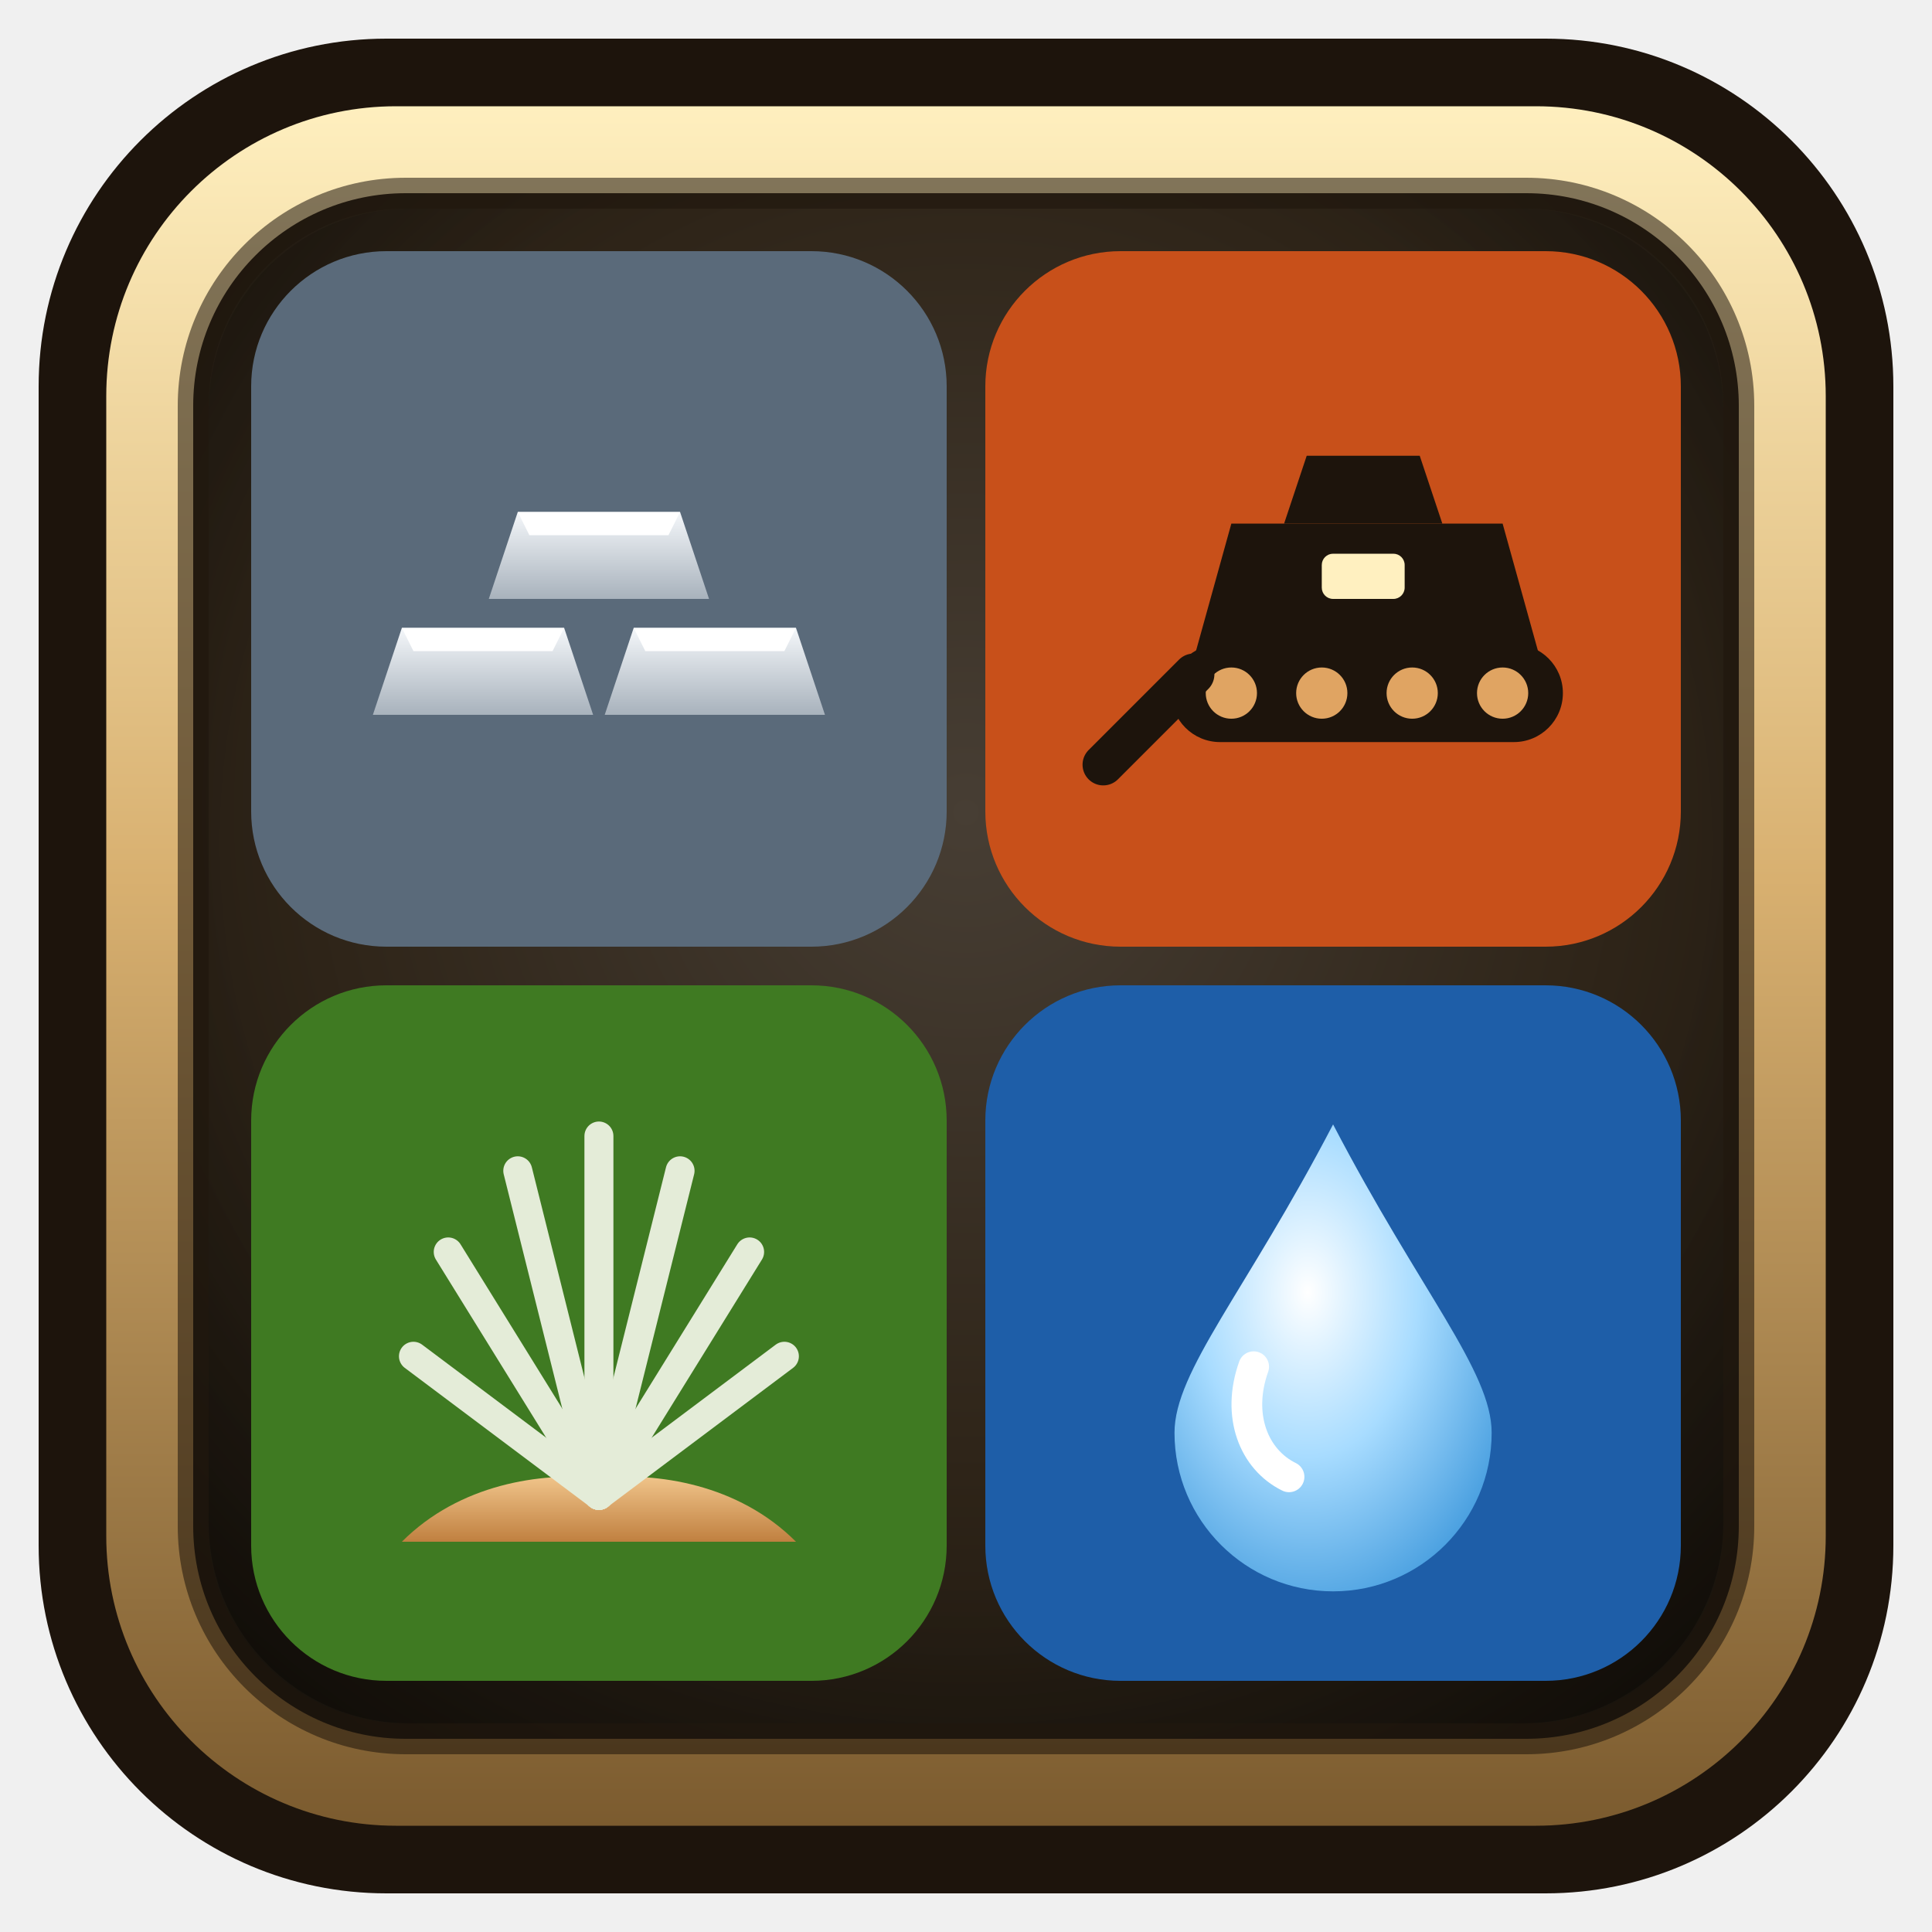
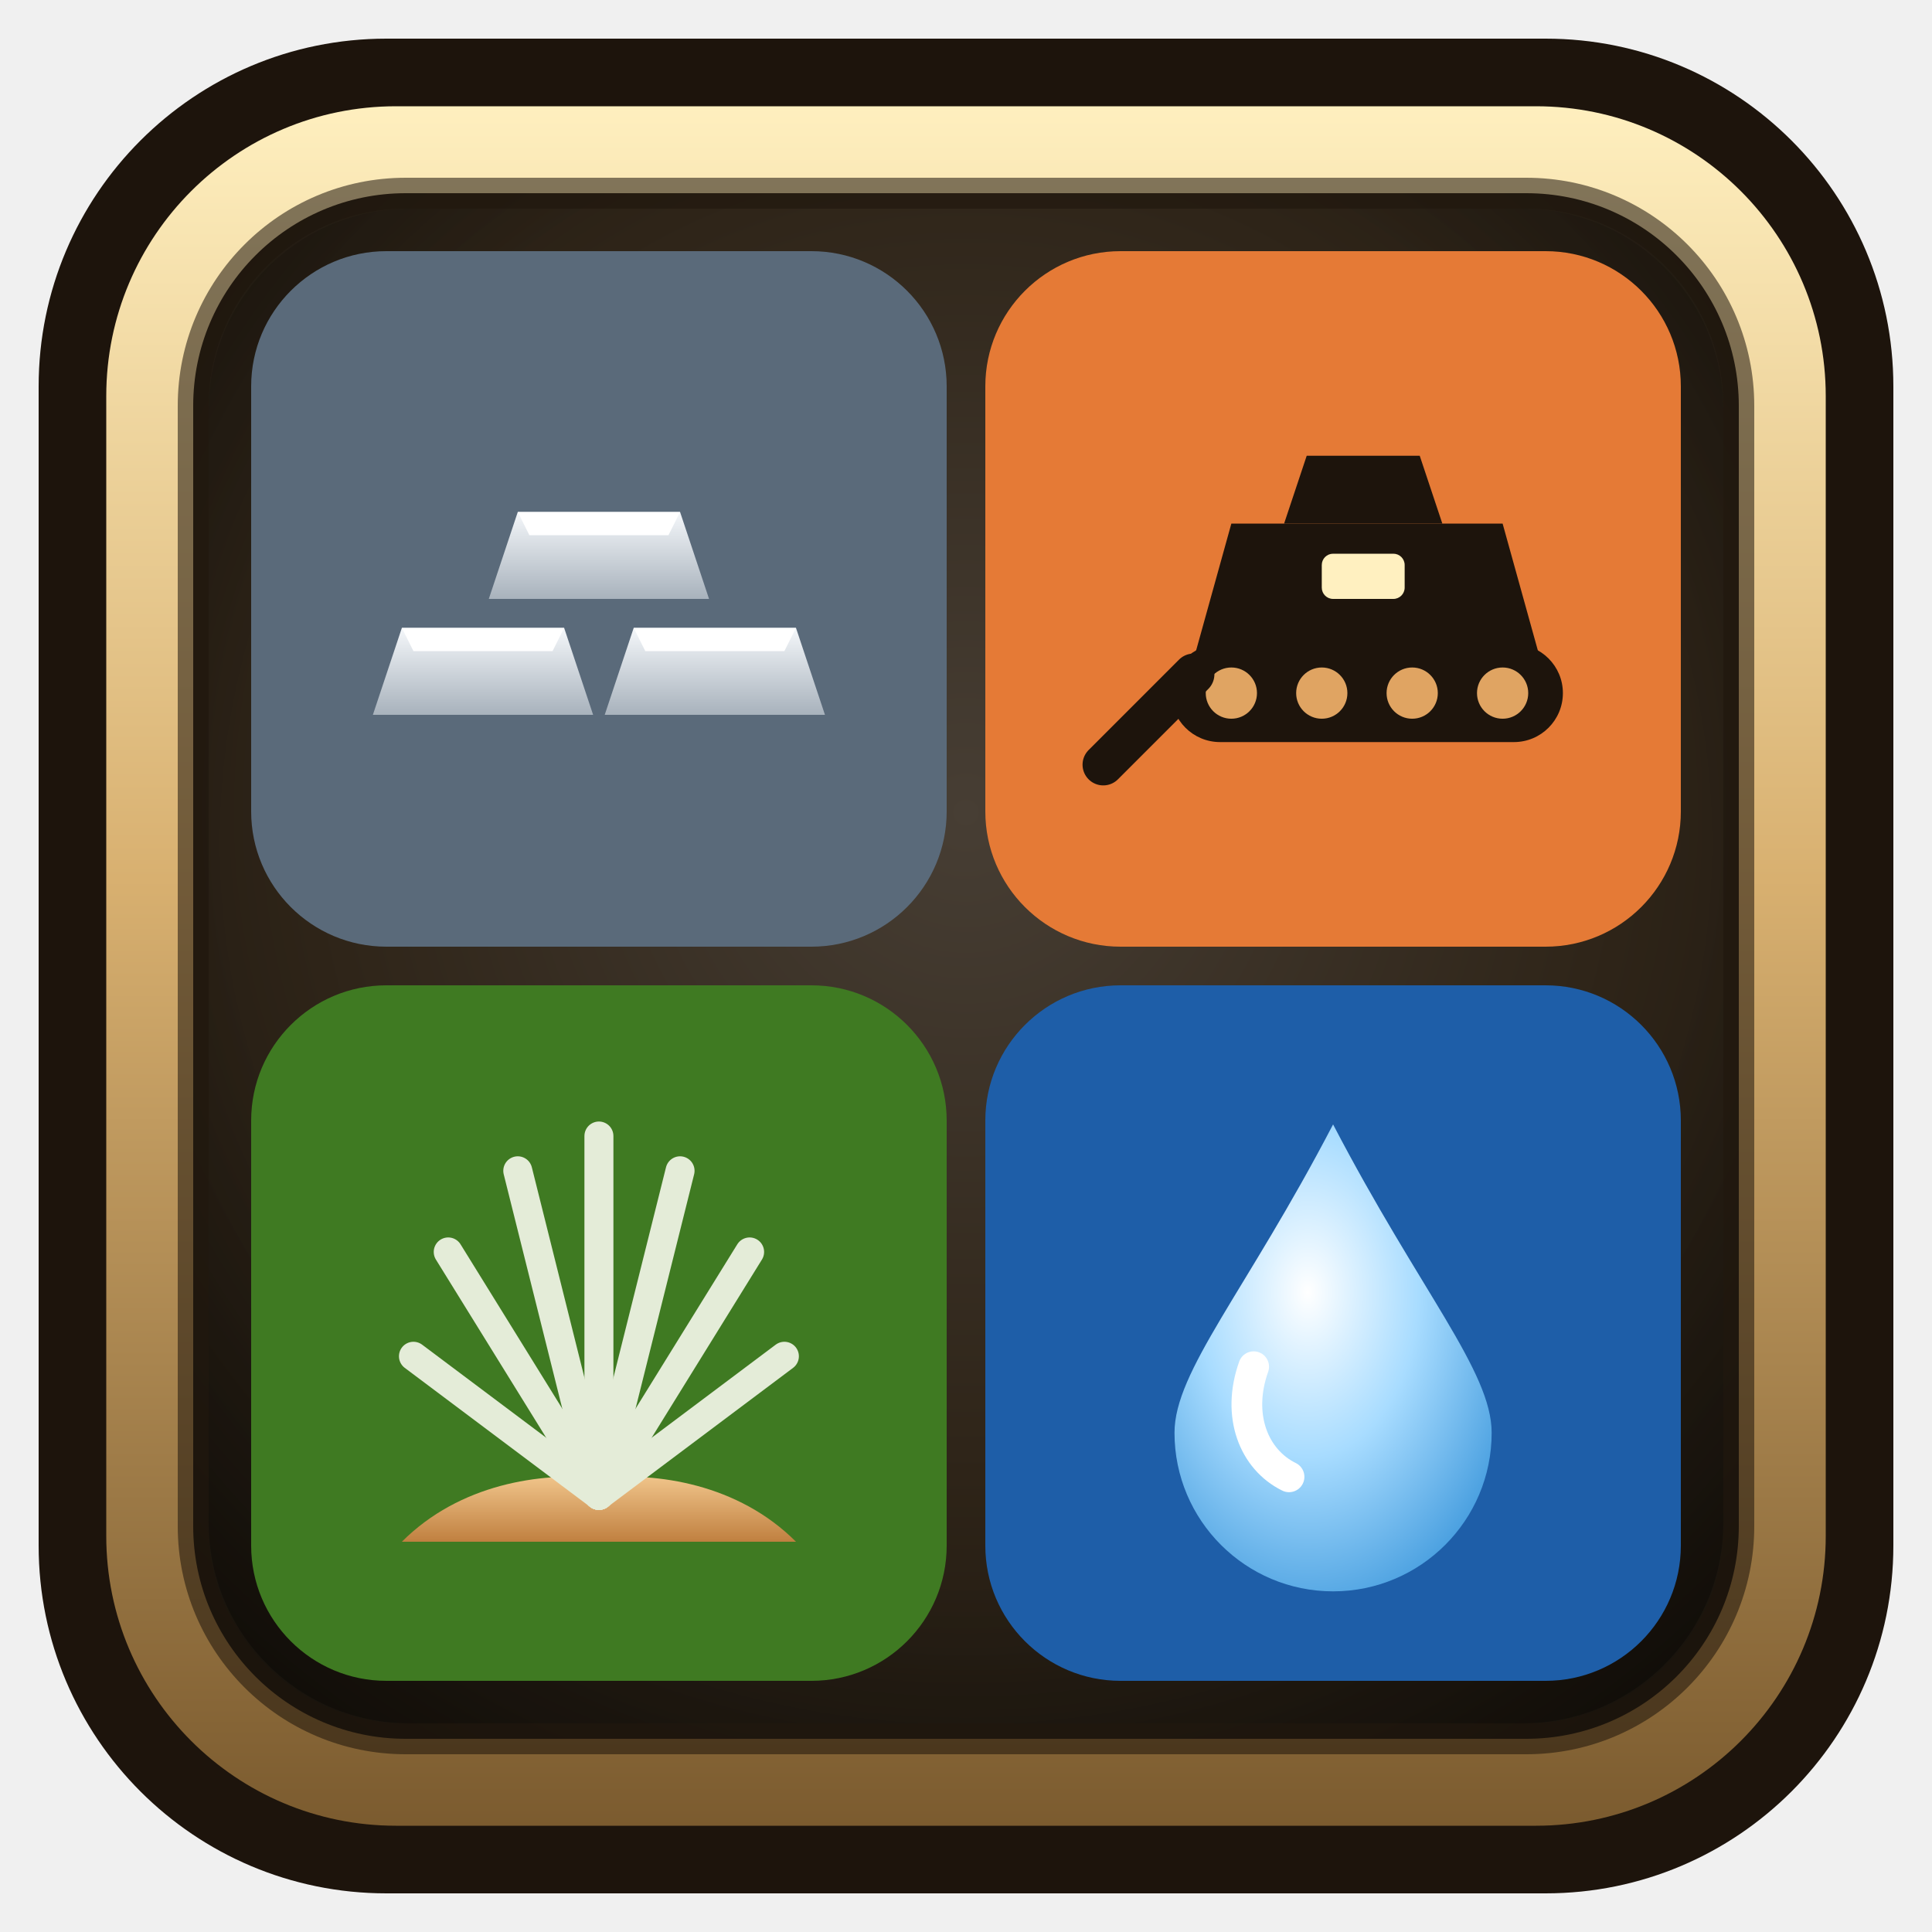
<svg xmlns="http://www.w3.org/2000/svg" viewBox="0 0 100 100" width="100" height="100">
  <defs>
    <linearGradient id="p0" x1="0" y1="0" x2="0" y2="1">
      <stop offset="0.00" stop-color="#f0c48a" />
      <stop offset="1.00" stop-color="#c08040" />
    </linearGradient>
    <radialGradient id="p1" cx="42%" cy="36%" r="70%">
      <stop offset="0.00" stop-color="#ffffff" />
      <stop offset="0.50" stop-color="#a8dcff" />
      <stop offset="1.00" stop-color="#4aa0e0" />
    </radialGradient>
  </defs>
  <g transform="translate(0.0,0.0) scale(1)">
    <defs>
      <radialGradient id="res-any-standard-face" cx=".5" cy=".4" r=".72">
        <stop offset="0" stop-color="#473e34" />
        <stop offset=".6" stop-color="#2e2418" />
        <stop offset="1" stop-color="#19140d" />
      </radialGradient>
      <linearGradient id="res-any-standard-rim" x1="0" y1="0" x2="0" y2="1">
        <stop offset="0" stop-color="#fff0c0" />
        <stop offset=".45" stop-color="#d8b070" />
        <stop offset="1" stop-color="#7a5a2e" />
      </linearGradient>
      <radialGradient id="res-any-standard-inner" cx=".5" cy=".42" r=".7">
        <stop offset=".68" stop-color="#000" stop-opacity="0" />
        <stop offset="1" stop-color="#000" stop-opacity=".3" />
      </radialGradient>
    </defs>
    <rect x="2" y="2" width="96" height="96" rx="18" fill="#1d140c" />
    <rect x="5.5" y="5.5" width="89" height="89" rx="15" fill="url(#res-any-standard-rim)" />
    <rect x="10" y="10" width="80" height="80" rx="11" fill="url(#res-any-standard-face)" stroke="#1d140c" stroke-opacity=".55" stroke-width="1.6" />
    <rect x="10.8" y="10.8" width="78.4" height="78.4" rx="10.4" fill="url(#res-any-standard-inner)" />
    <rect x="13" y="13" width="36" height="36" rx="7" fill="#5a6a7a" />
    <g transform="translate(16 16) scale(.3)">
      <defs>
        <linearGradient id="as-pl-front" x1="0" y1="0" x2="0" y2="1">
          <stop offset="0" stop-color="#f4f7fa" />
          <stop offset="1" stop-color="#a8b2bc" />
        </linearGradient>
      </defs>
      <path d="M11 70L16 55H44L49 70Z" fill="url(#as-pl-front)" />
      <path d="M16 55H44L42 59H18Z" fill="#ffffff" />
      <path d="M51 70L56 55H84L89 70Z" fill="url(#as-pl-front)" />
      <path d="M56 55H84L82 59H58Z" fill="#ffffff" />
      <path d="M31 50L36 35H64L69 50Z" fill="url(#as-pl-front)" />
      <path d="M36 35H64L62 39H38Z" fill="#ffffff" />
    </g>
-     <rect x="51" y="13" width="36" height="36" rx="7" fill="#c8501a" />
+     <rect x="51" y="13" width="36" height="36" rx="7" fill="#e57a36" />
    <g transform="translate(54 16) scale(.3)">
      <g transform="translate(50 50) scale(1.3) translate(-48.5 -50)">
        <path d="M30 58 L35 40 L71 40 L76 58Z" fill="#1d140c" />
        <path d="M42 40 L45 31 L60 31 L63 40Z" fill="#1d140c" />
        <rect x="47" y="44" width="11" height="6" rx="1.5" fill="#fff0c0" />
        <rect x="27" y="56" width="52" height="13" rx="6.5" fill="#1d140c" />
        <circle cx="35" cy="62.5" r="3.4" fill="#e0a462" />
        <circle cx="47" cy="62.5" r="3.4" fill="#e0a462" />
        <circle cx="59" cy="62.5" r="3.4" fill="#e0a462" />
        <circle cx="71" cy="62.5" r="3.4" fill="#e0a462" />
        <path d="M30 60 L18 72" stroke="#1d140c" stroke-width="5.5" stroke-linecap="round" />
      </g>
    </g>
    <rect x="13" y="51" width="36" height="36" rx="7" fill="#3f7a22" />
    <g transform="translate(16 54) scale(.3)">
      <path d="M16 86C26 76 40 74 50 75C60 74 74 76 84 86Z" fill="url(#p0)" stroke-linejoin="round" stroke-linecap="round" />
      <path d="M50 78L50 16" stroke="#e4ecd8" stroke-width="5" stroke-linecap="round" />
      <path d="M50 78L36 22" stroke="#e4ecd8" stroke-width="5" stroke-linecap="round" />
      <path d="M50 78L64 22" stroke="#e4ecd8" stroke-width="5" stroke-linecap="round" />
      <path d="M50 78L24 36" stroke="#e4ecd8" stroke-width="5" stroke-linecap="round" />
      <path d="M50 78L76 36" stroke="#e4ecd8" stroke-width="5" stroke-linecap="round" />
      <path d="M50 78L18 54" stroke="#e4ecd8" stroke-width="5" stroke-linecap="round" />
      <path d="M50 78L82 54" stroke="#e4ecd8" stroke-width="5" stroke-linecap="round" />
    </g>
    <rect x="51" y="51" width="36" height="36" rx="7" fill="#1e5ea8" />
    <g transform="translate(54 54) scale(.3)">
      <path d="M50 14.0C65.048 42.88 77.36 56.56 77.36 67.2A27.36 27.36 0 0 1 22.64 67.2C22.64 56.56 34.952 42.88 50 14.0Z" fill="url(#p1)" stroke-linejoin="round" stroke-linecap="round" />
      <path d="M36.3 55.8C33.3 64.2 36.3 71.8 42.4 74.8" fill="none" stroke="#ffffff" stroke-width="5.3" stroke-linecap="round" />
    </g>
  </g>
</svg>
